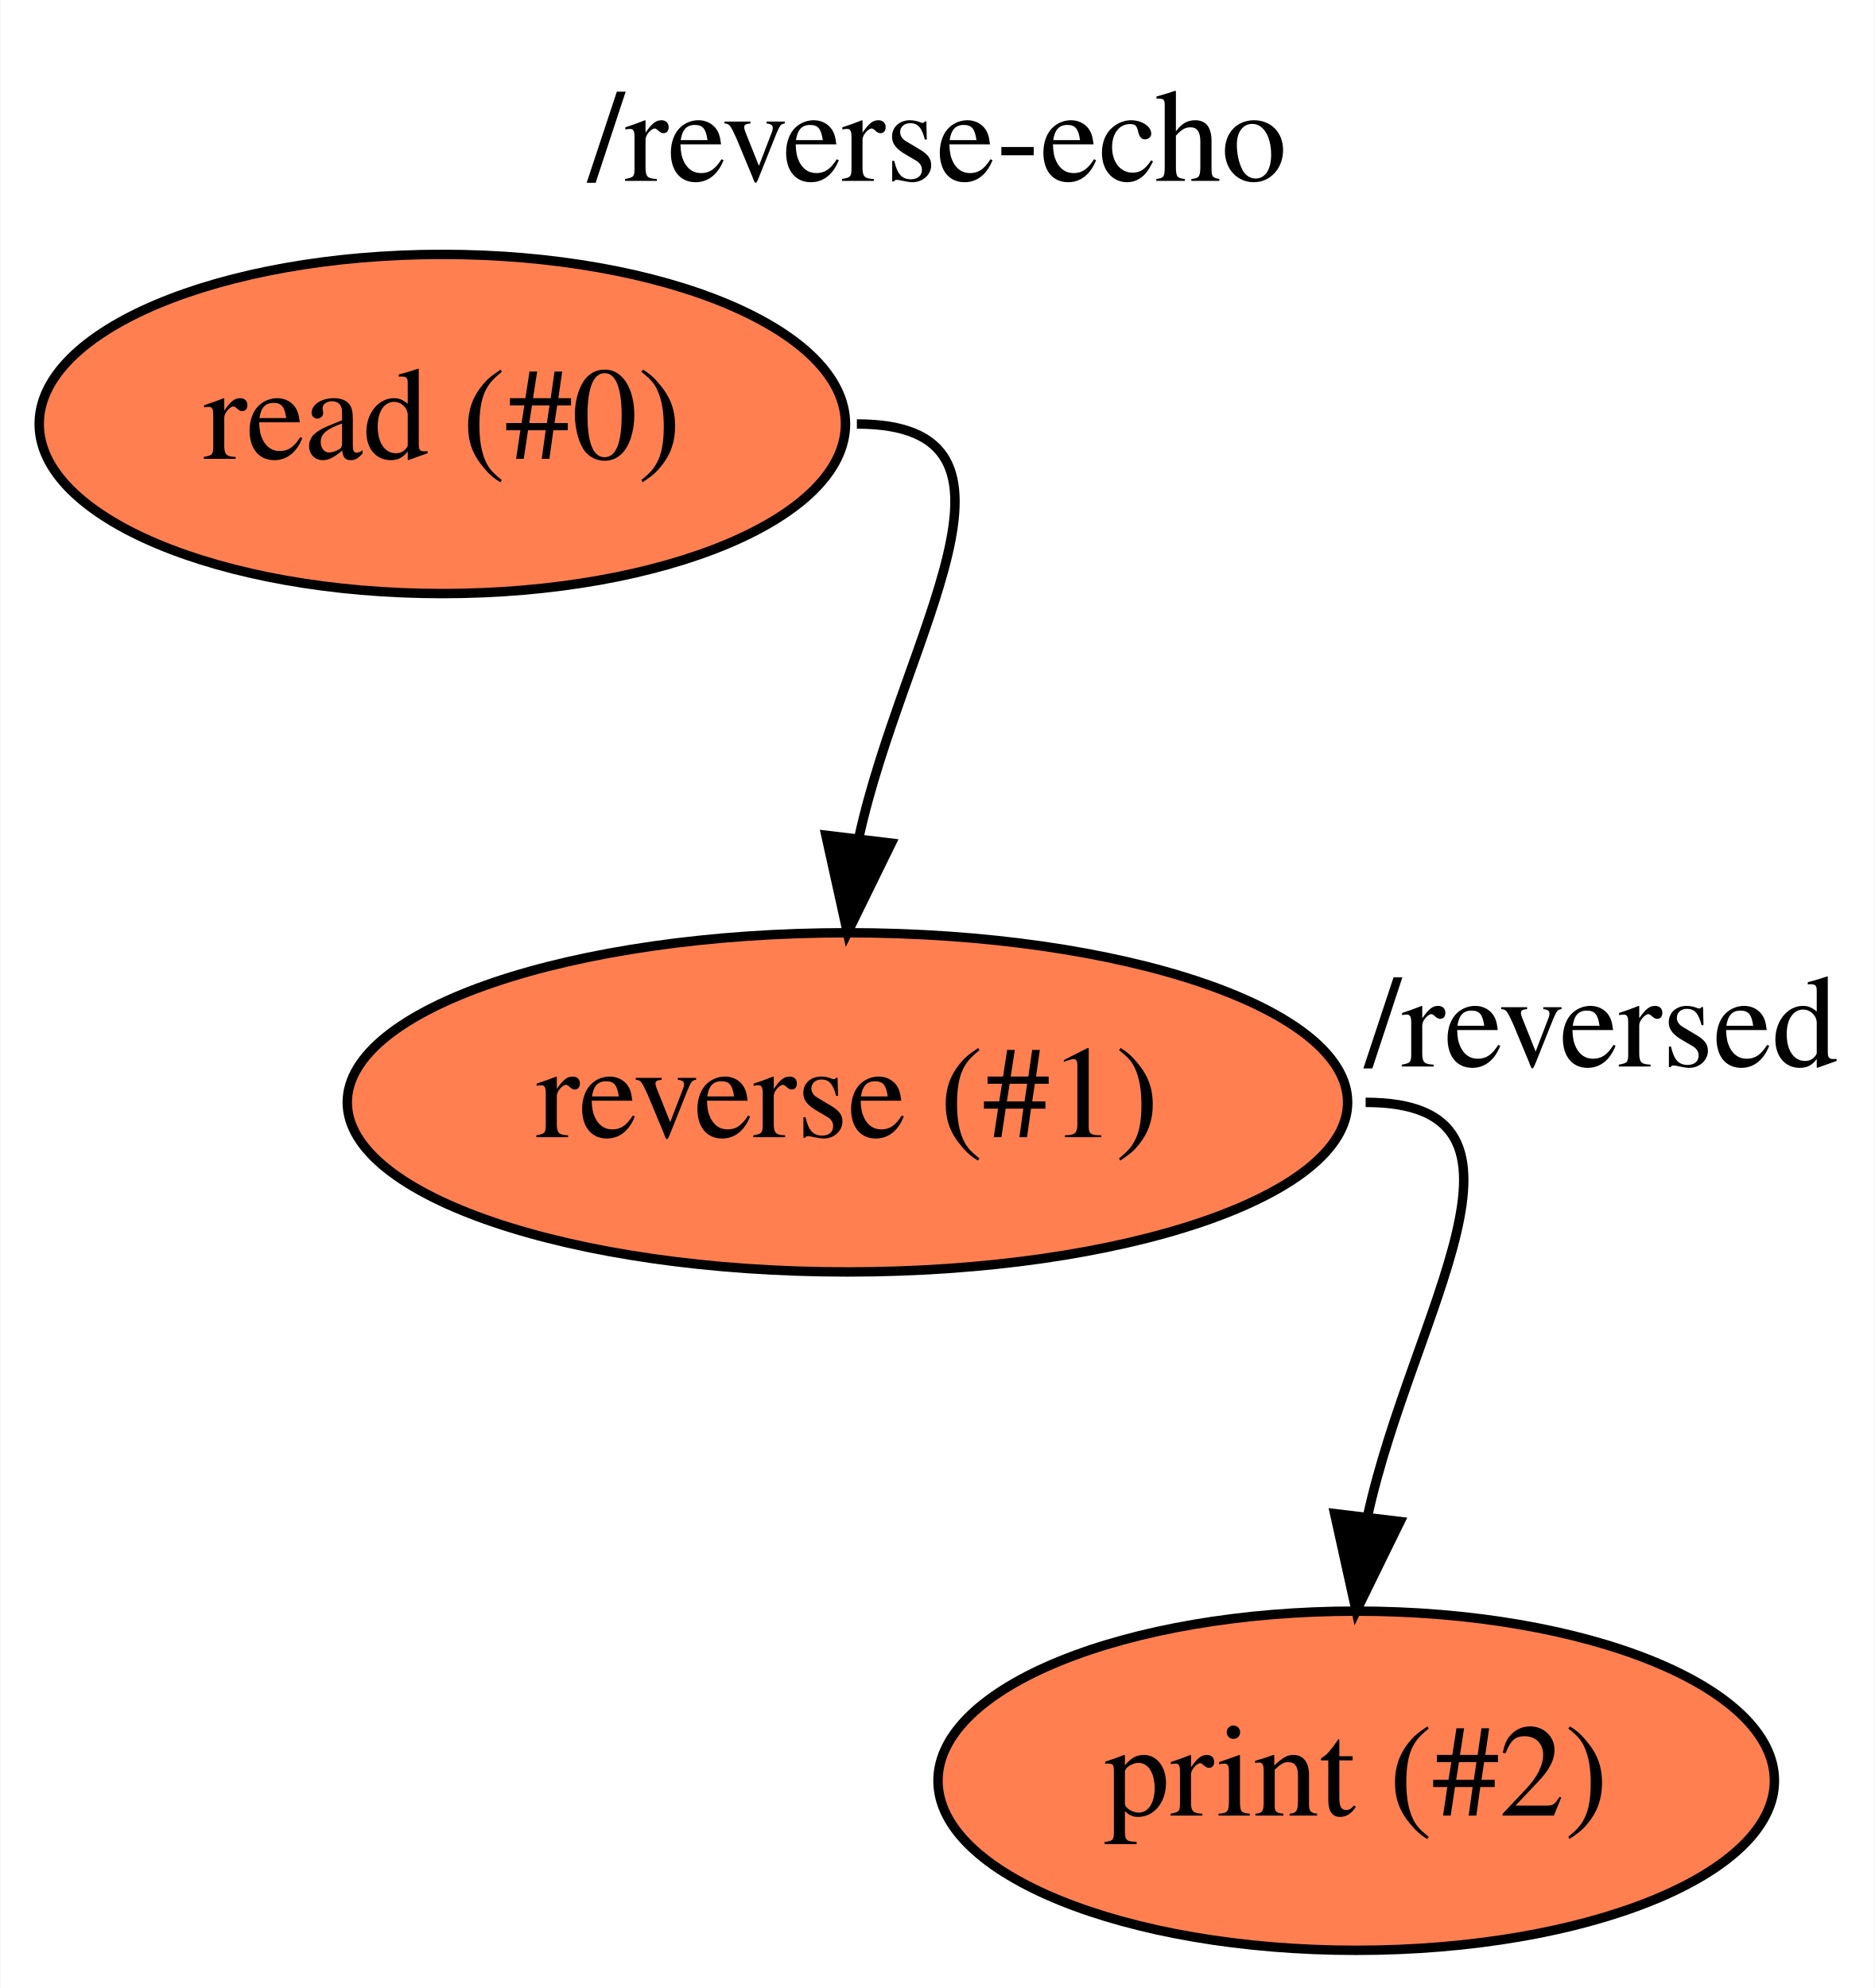
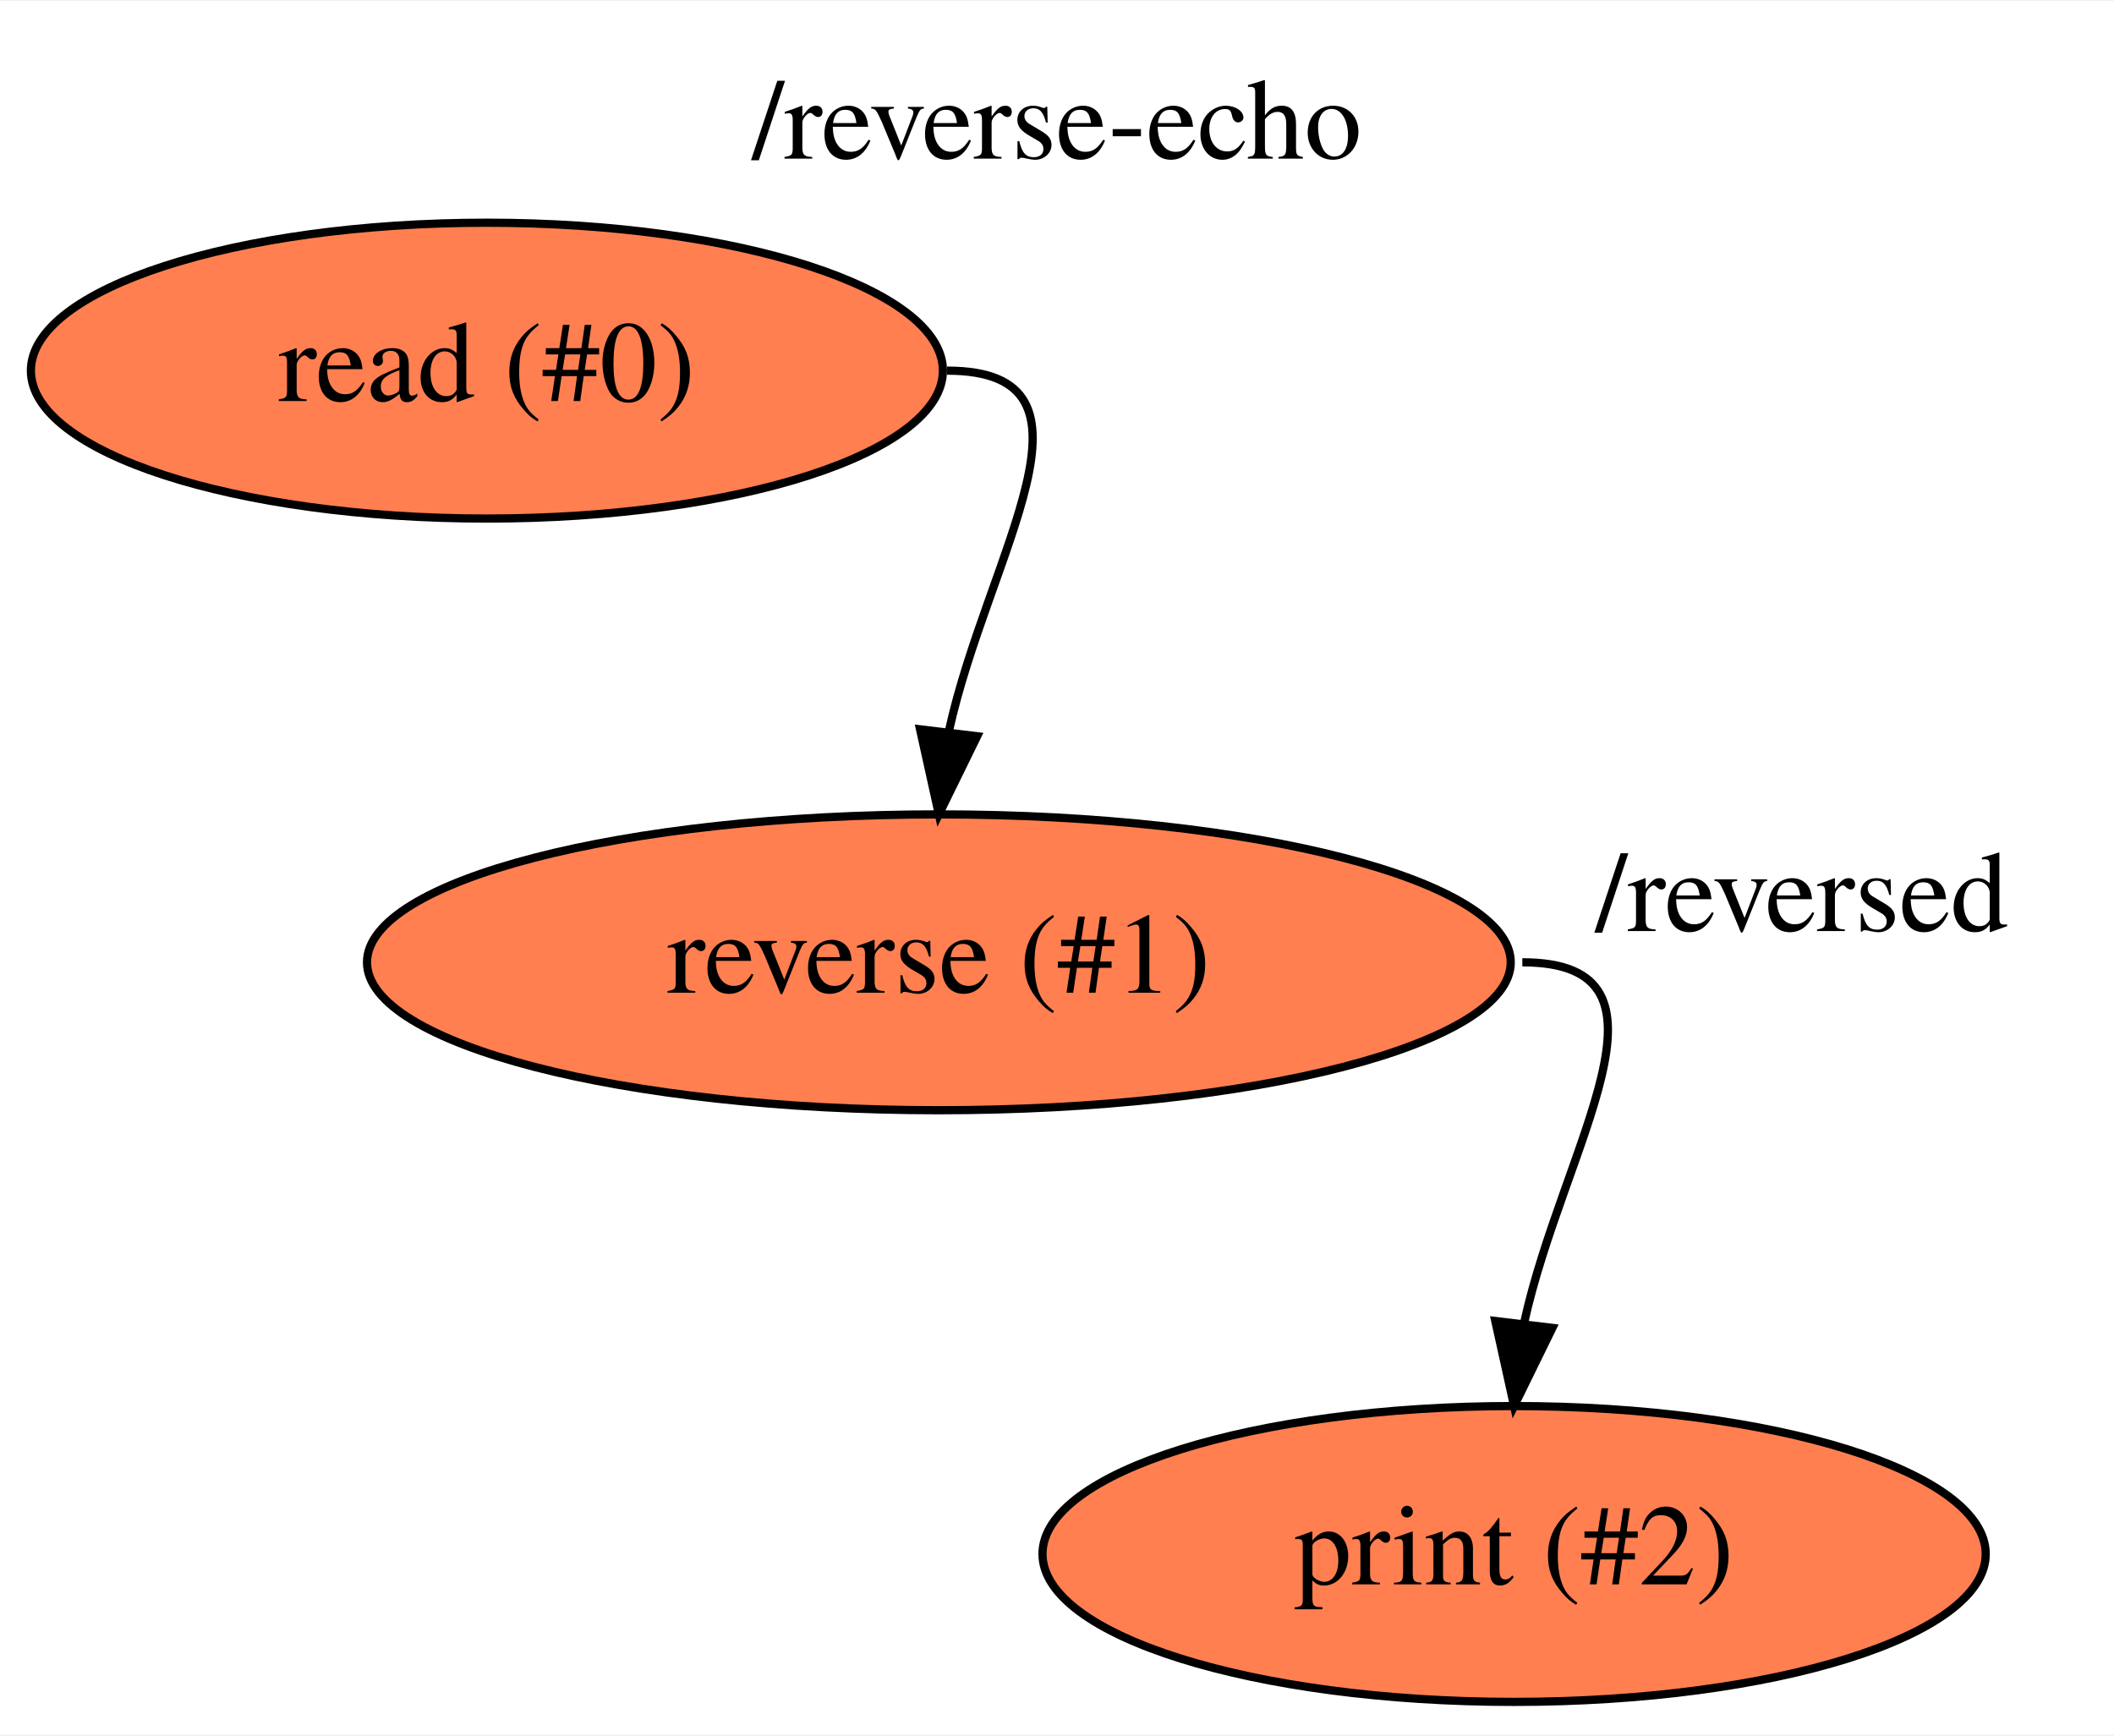
- <svg xmlns="http://www.w3.org/2000/svg" xmlns:xlink="http://www.w3.org/1999/xlink" width="199pt" height="211pt" viewBox="0.00 0.00 198.90 211.00">
+ <svg xmlns="http://www.w3.org/2000/svg" xmlns:xlink="http://www.w3.org/1999/xlink" width="257pt" height="211pt" viewBox="0.00 0.00 257.25 211.00">
  <g id="graph0" class="graph" transform="scale(1 1) rotate(0) translate(4 207)">
-     <polygon fill="white" stroke="transparent" points="-4,4 -4,-207 194.9,-207 194.9,4 -4,4" />
-     <text text-anchor="middle" x="95.45" y="-187.8" font-family="Times,serif" font-size="14.00">/reverse-echo</text>
+     <polygon fill="white" stroke="transparent" points="-4,4 -4,-207 253.25,-207 253.25,4 -4,4" />
+     <text text-anchor="middle" x="124.62" y="-187.8" font-family="Times,serif" font-size="14.00">/reverse-echo</text>
    <g id="node1" class="node">
      <g id="a_node1">
-         <a xlink:href="file:///Users/andrew/workspace/flow/flowruntime/stdio/readline.html" xlink:title="read (#0)">
-           <ellipse fill="coral" stroke="black" cx="42.9" cy="-162" rx="42.79" ry="18" />
-           <text text-anchor="middle" x="42.9" y="-158.3" font-family="Times,serif" font-size="14.00">read (#0)</text>
+         <a xlink:href="file:///home/andrew/workspace/flow/flowruntime/stdio/readline.html" xlink:title="read (#0)">
+           <ellipse fill="coral" stroke="black" cx="55.25" cy="-162" rx="55.49" ry="18" />
+           <text text-anchor="middle" x="55.25" y="-158.3" font-family="Times,serif" font-size="14.00">read (#0)</text>
        </a>
      </g>
    </g>
    <g id="node2" class="node">
      <g id="a_node2">
-         <a xlink:href="file:///Users/andrew/workspace/flow/samples/reverse-echo/reverse/reverse.html" xlink:title="reverse (#1)">
-           <ellipse fill="coral" stroke="black" cx="85.9" cy="-90" rx="53.09" ry="18" />
-           <text text-anchor="middle" x="85.9" y="-86.3" font-family="Times,serif" font-size="14.00">reverse (#1)</text>
+         <a xlink:href="file:///home/andrew/workspace/flow/samples/reverse-echo/reverse/reverse.html" xlink:title="reverse (#1)">
+           <ellipse fill="coral" stroke="black" cx="110.25" cy="-90" rx="69.59" ry="18" />
+           <text text-anchor="middle" x="110.25" y="-86.3" font-family="Times,serif" font-size="14.00">reverse (#1)</text>
        </a>
      </g>
    </g>
    <g id="edge1" class="edge">
-       <path fill="none" stroke="black" d="M86.9,-162C107.62,-162 91.82,-139.65 87.11,-118.09" />
-       <polygon fill="black" stroke="black" points="90.56,-117.51 85.9,-108 83.61,-118.35 90.56,-117.51" />
+       <path fill="none" stroke="black" d="M111.25,-162C131.97,-162 116.17,-139.65 111.46,-118.09" />
+       <polygon fill="black" stroke="black" points="114.91,-117.51 110.25,-108 107.96,-118.35 114.91,-117.51" />
    </g>
    <g id="node3" class="node">
      <g id="a_node3">
-         <a xlink:href="file:///Users/andrew/workspace/flow/flowruntime/stdio/stdout.html" xlink:title="print (#2)">
-           <ellipse fill="coral" stroke="black" cx="139.9" cy="-18" rx="44.39" ry="18" />
-           <text text-anchor="middle" x="139.9" y="-14.3" font-family="Times,serif" font-size="14.00">print (#2)</text>
+         <a xlink:href="file:///home/andrew/workspace/flow/flowruntime/stdio/stdout.html" xlink:title="print (#2)">
+           <ellipse fill="coral" stroke="black" cx="180.25" cy="-18" rx="57.39" ry="18" />
+           <text text-anchor="middle" x="180.25" y="-14.3" font-family="Times,serif" font-size="14.00">print (#2)</text>
        </a>
      </g>
    </g>
    <g id="edge2" class="edge">
-       <path fill="none" stroke="black" d="M140.9,-90C161.62,-90 145.82,-67.65 141.11,-46.09" />
-       <polygon fill="black" stroke="black" points="144.56,-45.51 139.9,-36 137.61,-46.35 144.56,-45.51" />
-       <text text-anchor="middle" x="165.9" y="-93.8" font-family="Times,serif" font-size="14.00">/reversed</text>
+       <path fill="none" stroke="black" d="M181.25,-90C201.97,-90 186.17,-67.65 181.46,-46.09" />
+       <polygon fill="black" stroke="black" points="184.91,-45.51 180.25,-36 177.96,-46.35 184.91,-45.51" />
+       <text text-anchor="middle" x="215.25" y="-93.8" font-family="Times,serif" font-size="14.00">/reversed</text>
    </g>
  </g>
</svg>
